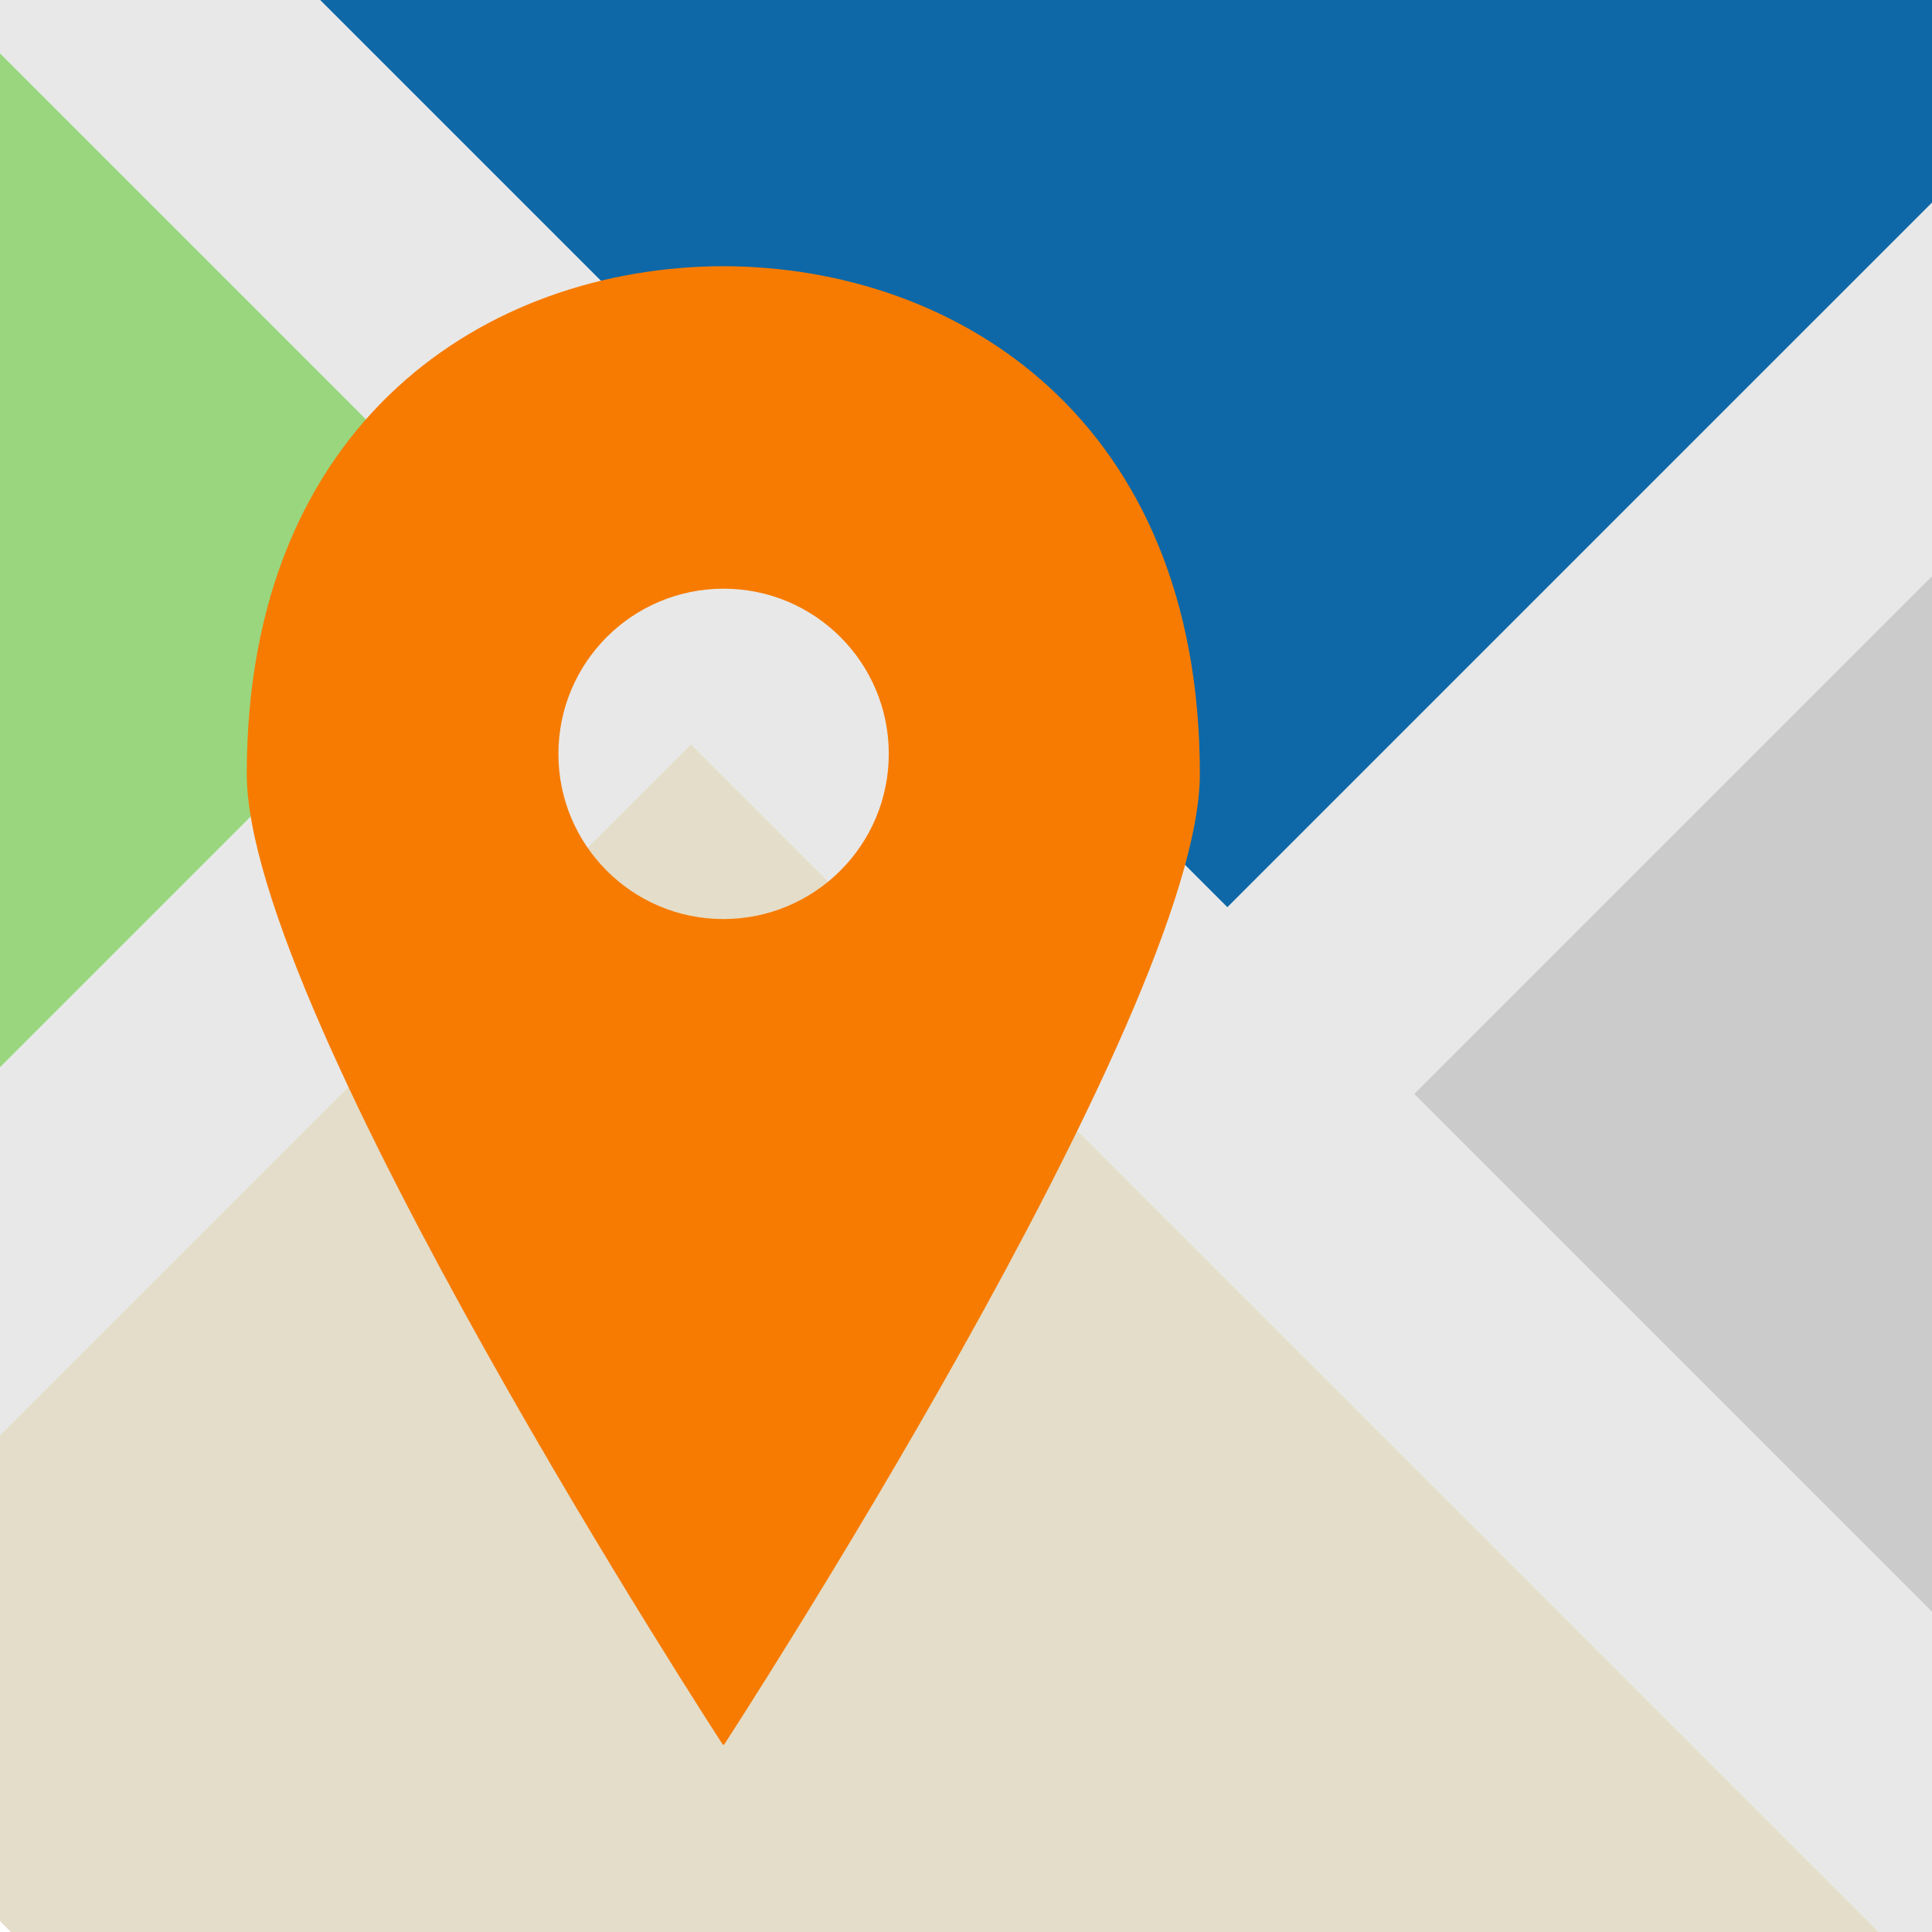
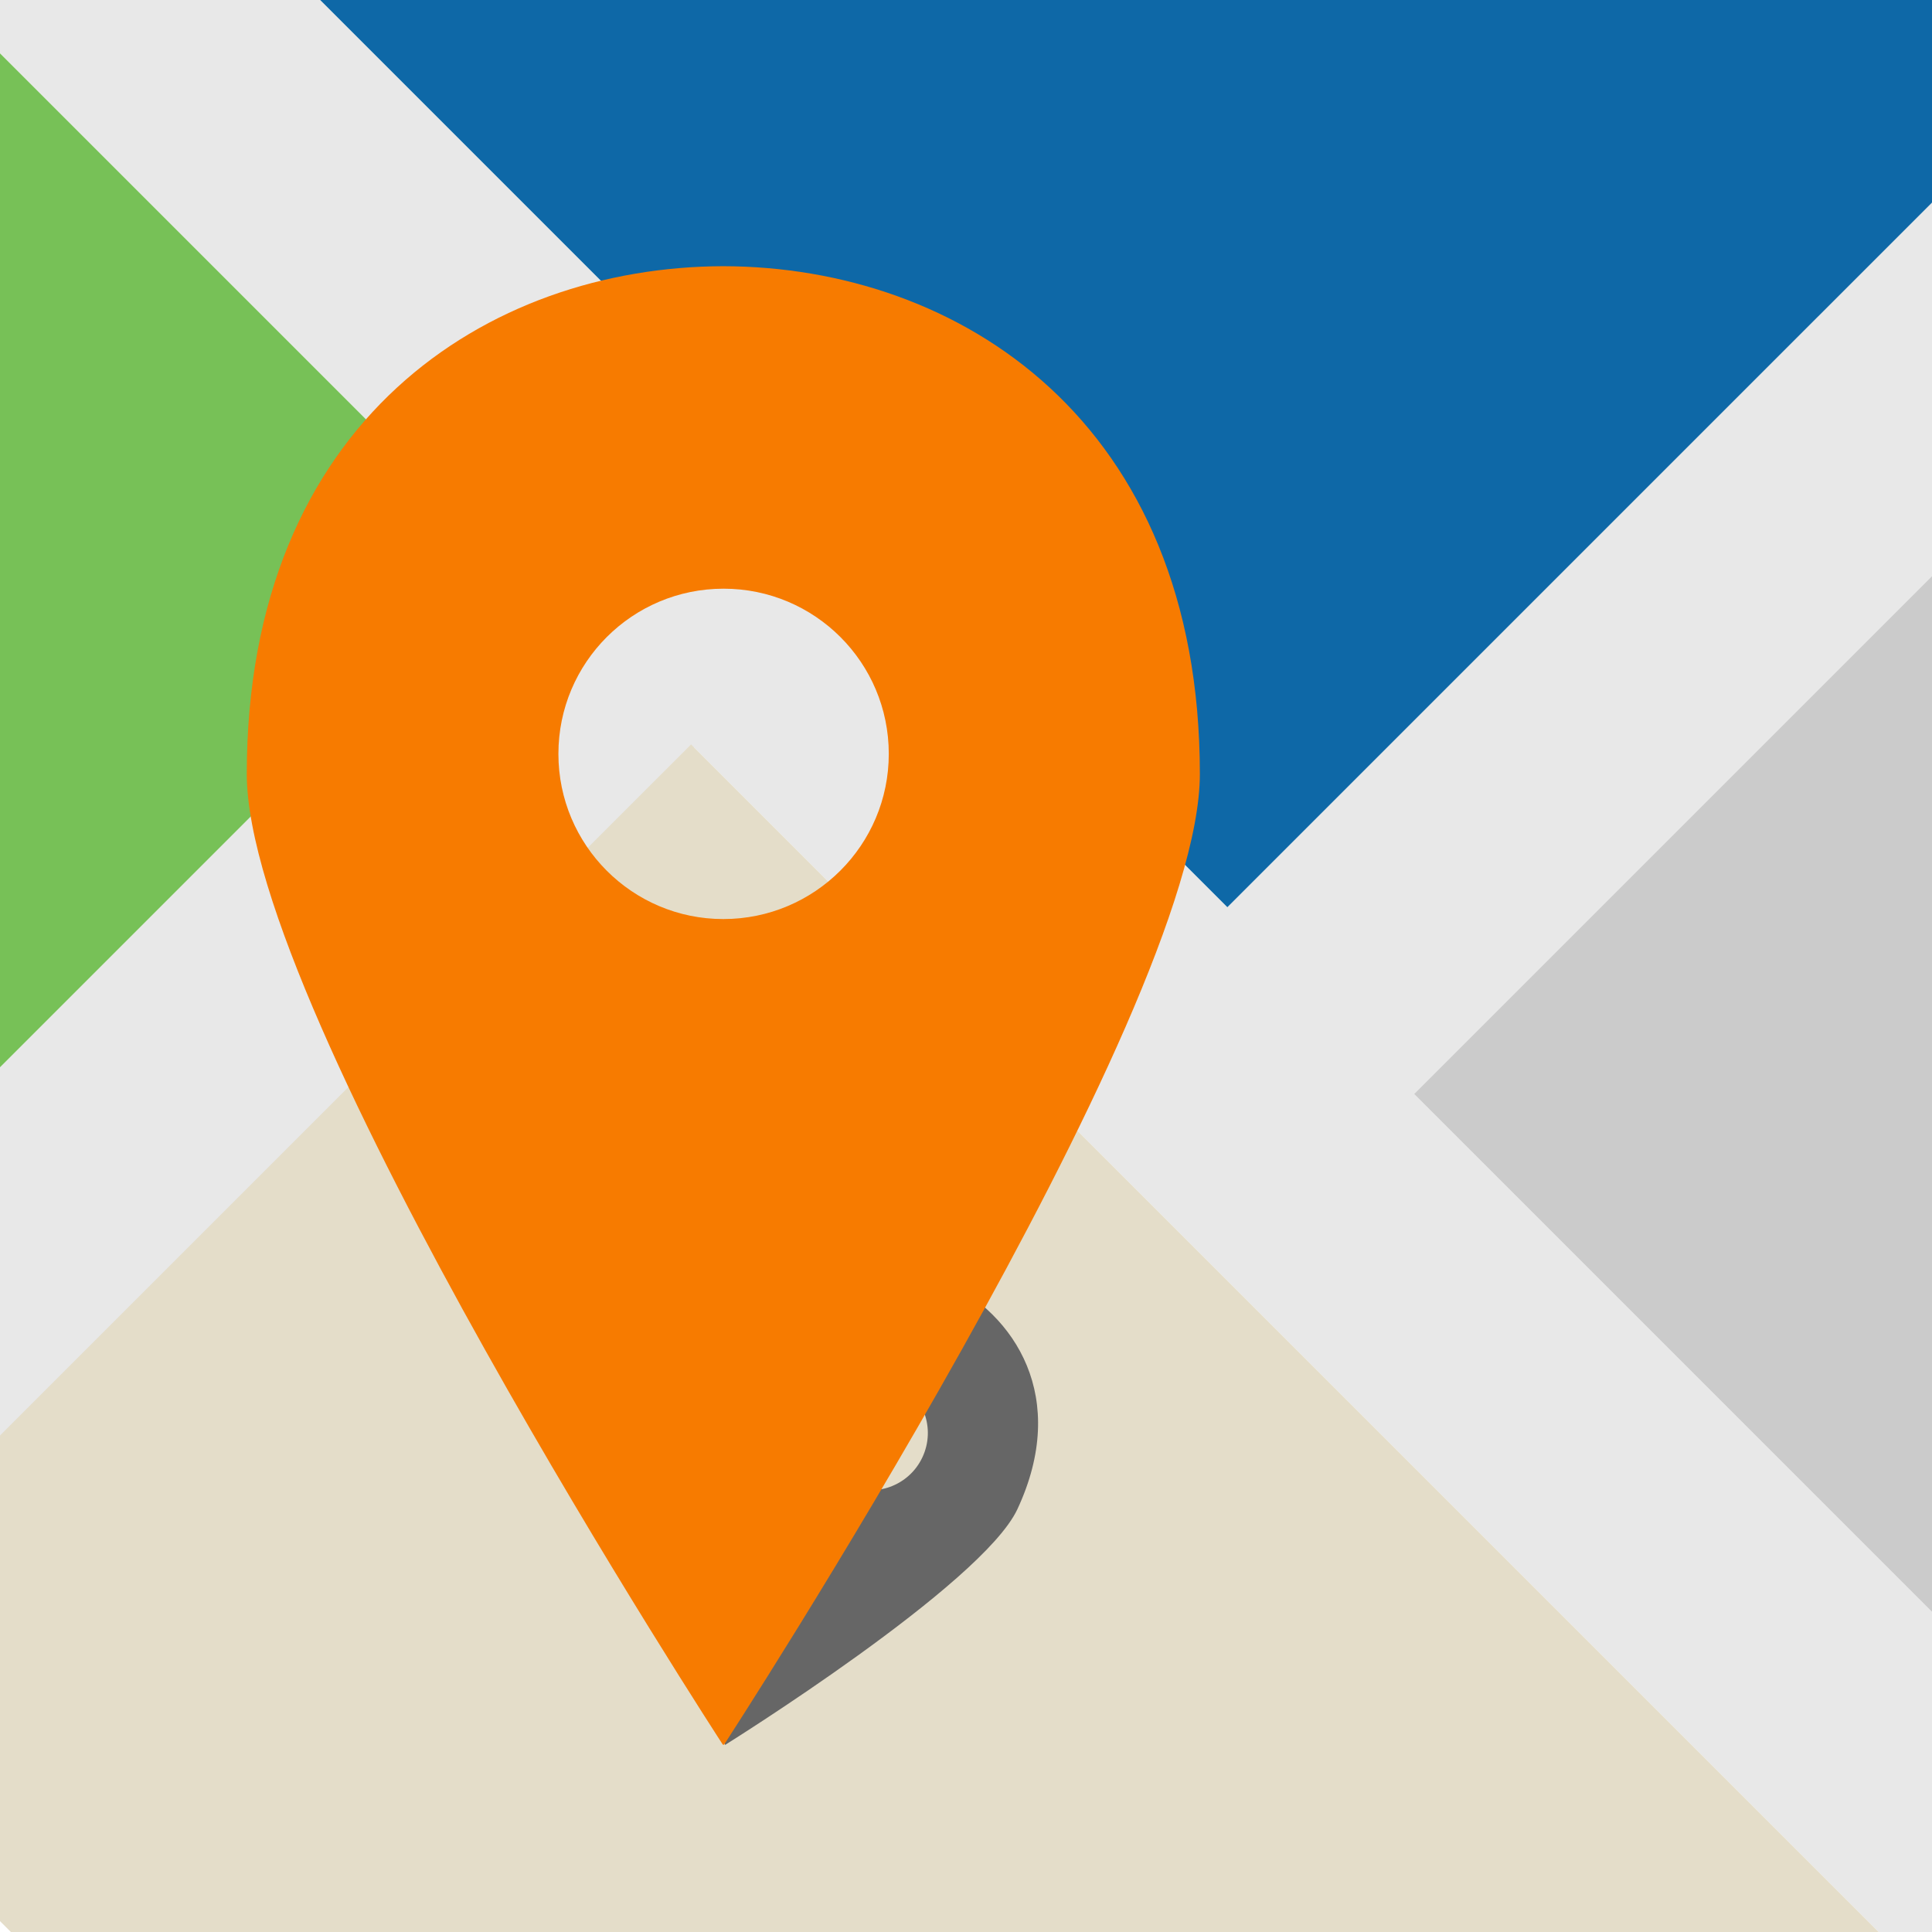
<svg xmlns="http://www.w3.org/2000/svg" width="512" height="512">
  <rect x="-10" y="-10" width="70" height="800" fill="#E8E8E8" transform="rotate(-45)" />
  <rect x="200" y="5" width="70" height="270" fill="#E8E8E8" transform="rotate(45)" />
  <rect x="400" y="-330" width="70" height="275" fill="#E8E8E8" transform="rotate(45)" />
-   <rect x="0" y="10" width="200" height="190" fill="#99D67E" transform="rotate(45)" />
+   <rect x="0" y="10" width="200" height="190" fill="#77c157" transform="rotate(45)" />
  <rect x="50" y="-410" width="350" height="350" fill="#0E68A7" transform="rotate(45)" />
  <rect x="470" y="-260" width="200" height="200" fill="#CBCBCB" transform="rotate(45)" />
  <rect x="269" y="10" width="500" height="350" fill="#E4DDC9" transform="rotate(45)" />
+   <path transform="translate(209 318) scale(0.25) rotate(25,0,0)" fill="#666" d="M182.9,551.7c0,0.1,0.2,0.3,0.2,0.3S358.3,283,358.3,194.6c0-130.1-88.8-186.7-175.4-186.9   C96.3,7.9,7.5,64.5,7.5,194.6c0,88.4,175.3,357.4,175.3,357.4S182.9,551.7,182.9,551.7z M122.2,187.2c0-33.6,27.2-60.8,60.8-60.8   c33.6,0,60.8,27.2,60.8,60.8S216.5,248,182.9,248C149.4,248,122.2,220.8,122.2,187.2z" />
  <path fill="#F77B00" transform="translate(60 65) scale(0.72)" d="M182.9,551.7c0,0.1,0.2,0.3,0.2,0.3S358.3,283,358.3,194.6c0-130.1-88.8-186.7-175.4-186.9   C96.3,7.9,7.5,64.5,7.5,194.6c0,88.4,175.3,357.4,175.3,357.4S182.9,551.7,182.9,551.7z M122.2,187.2c0-33.6,27.2-60.8,60.8-60.8   c33.6,0,60.8,27.2,60.8,60.8S216.5,248,182.9,248C149.4,248,122.2,220.8,122.2,187.2z" />
</svg>
